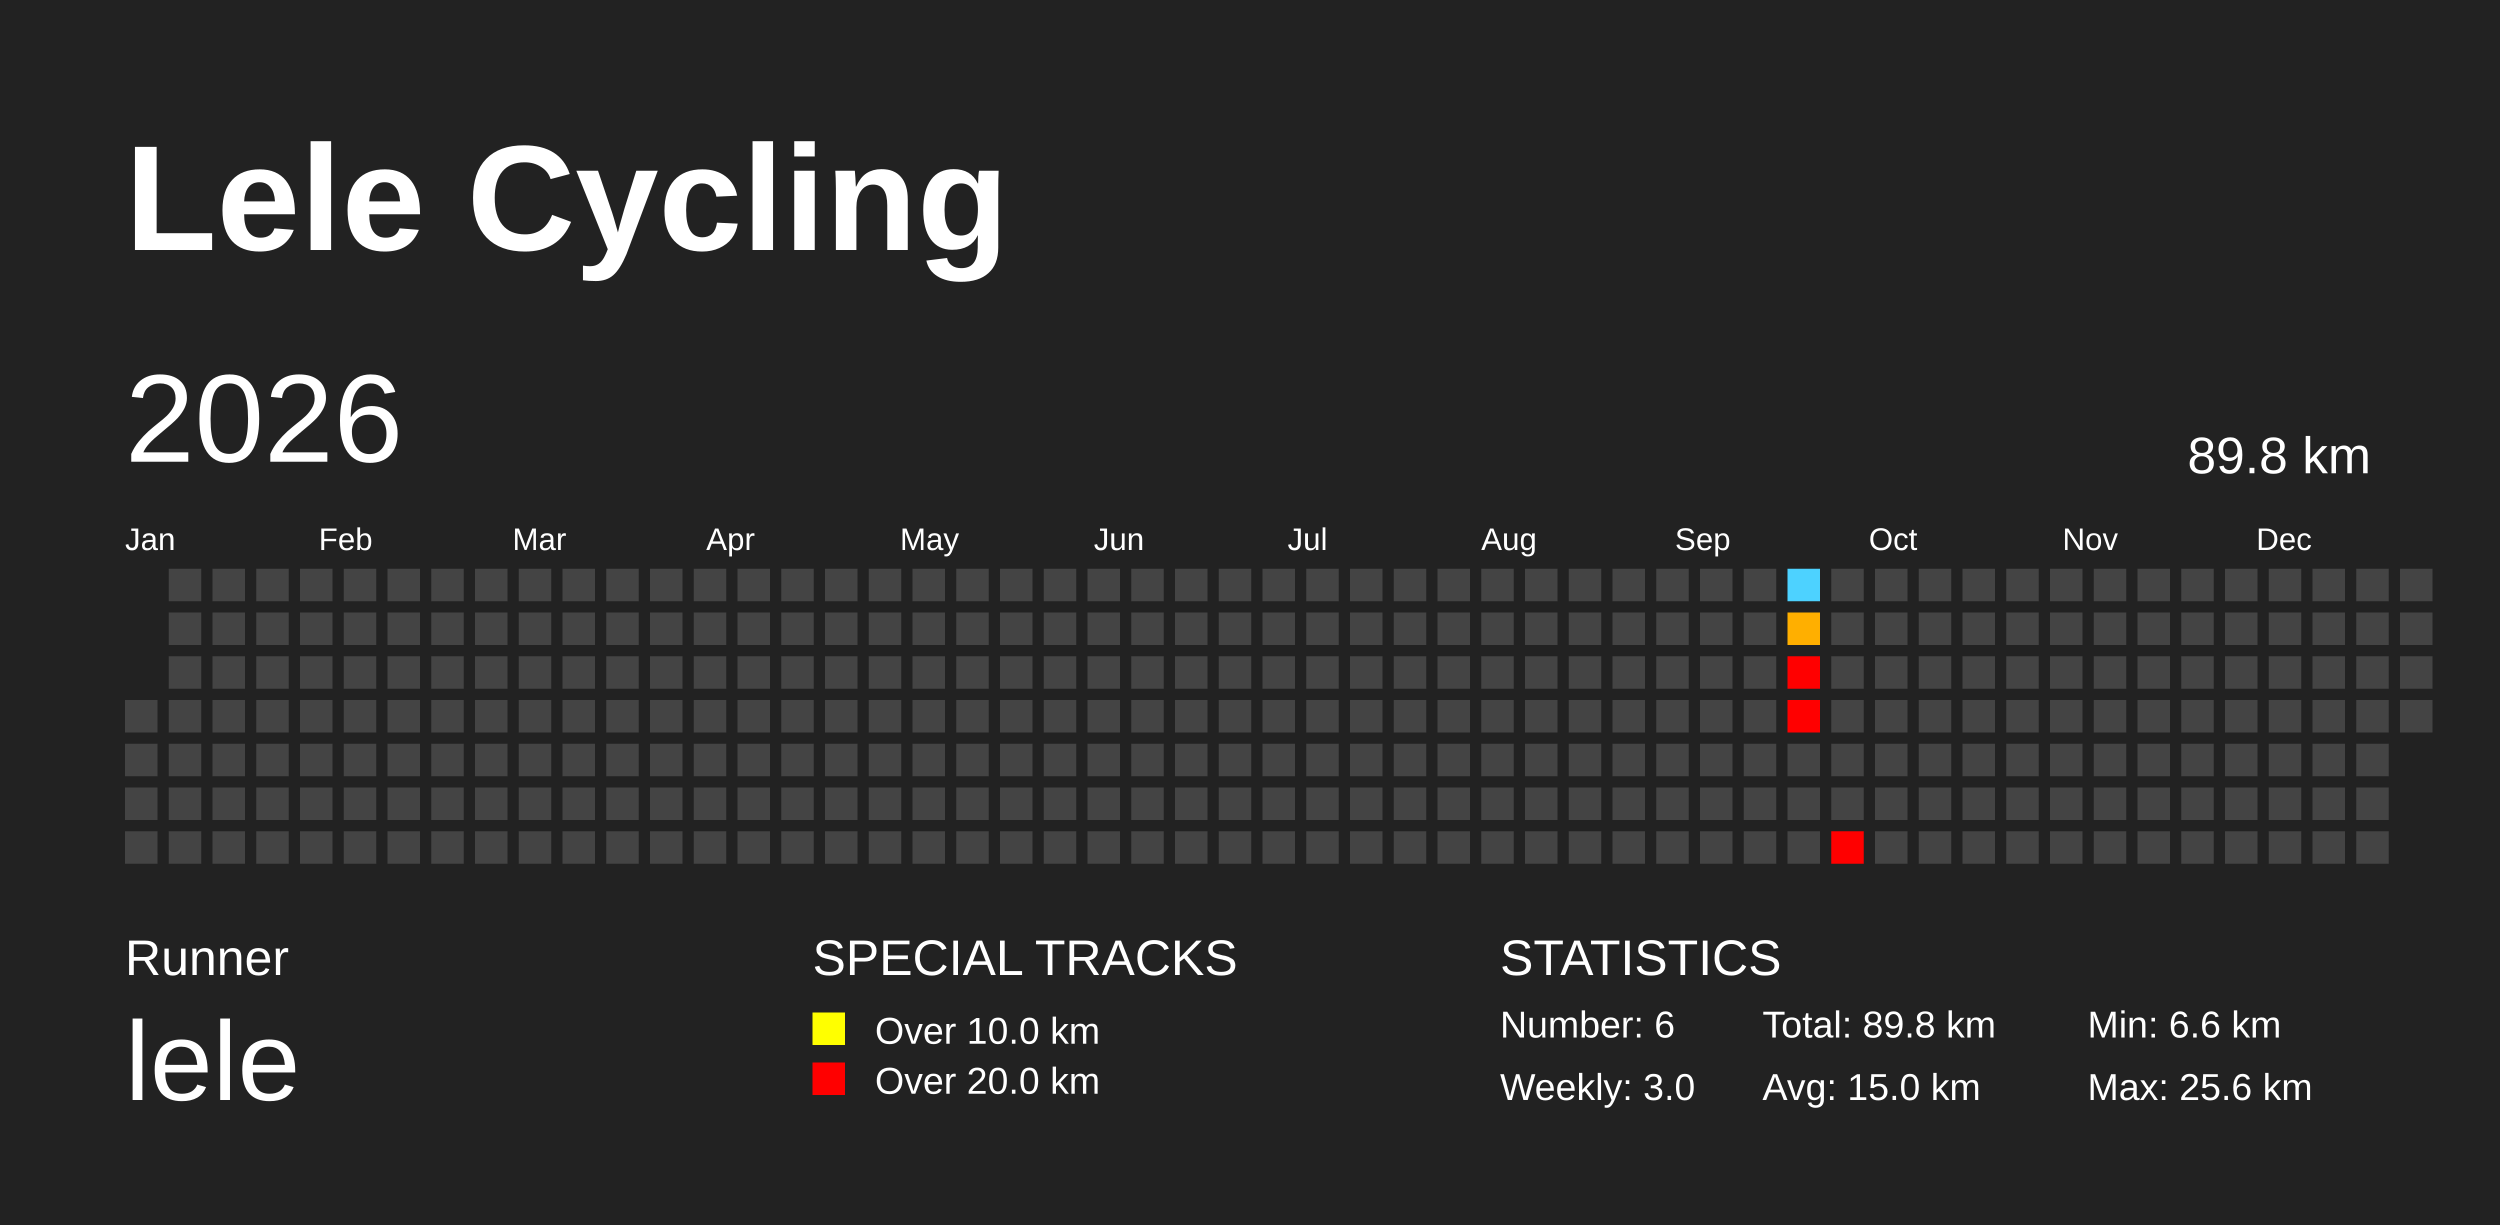
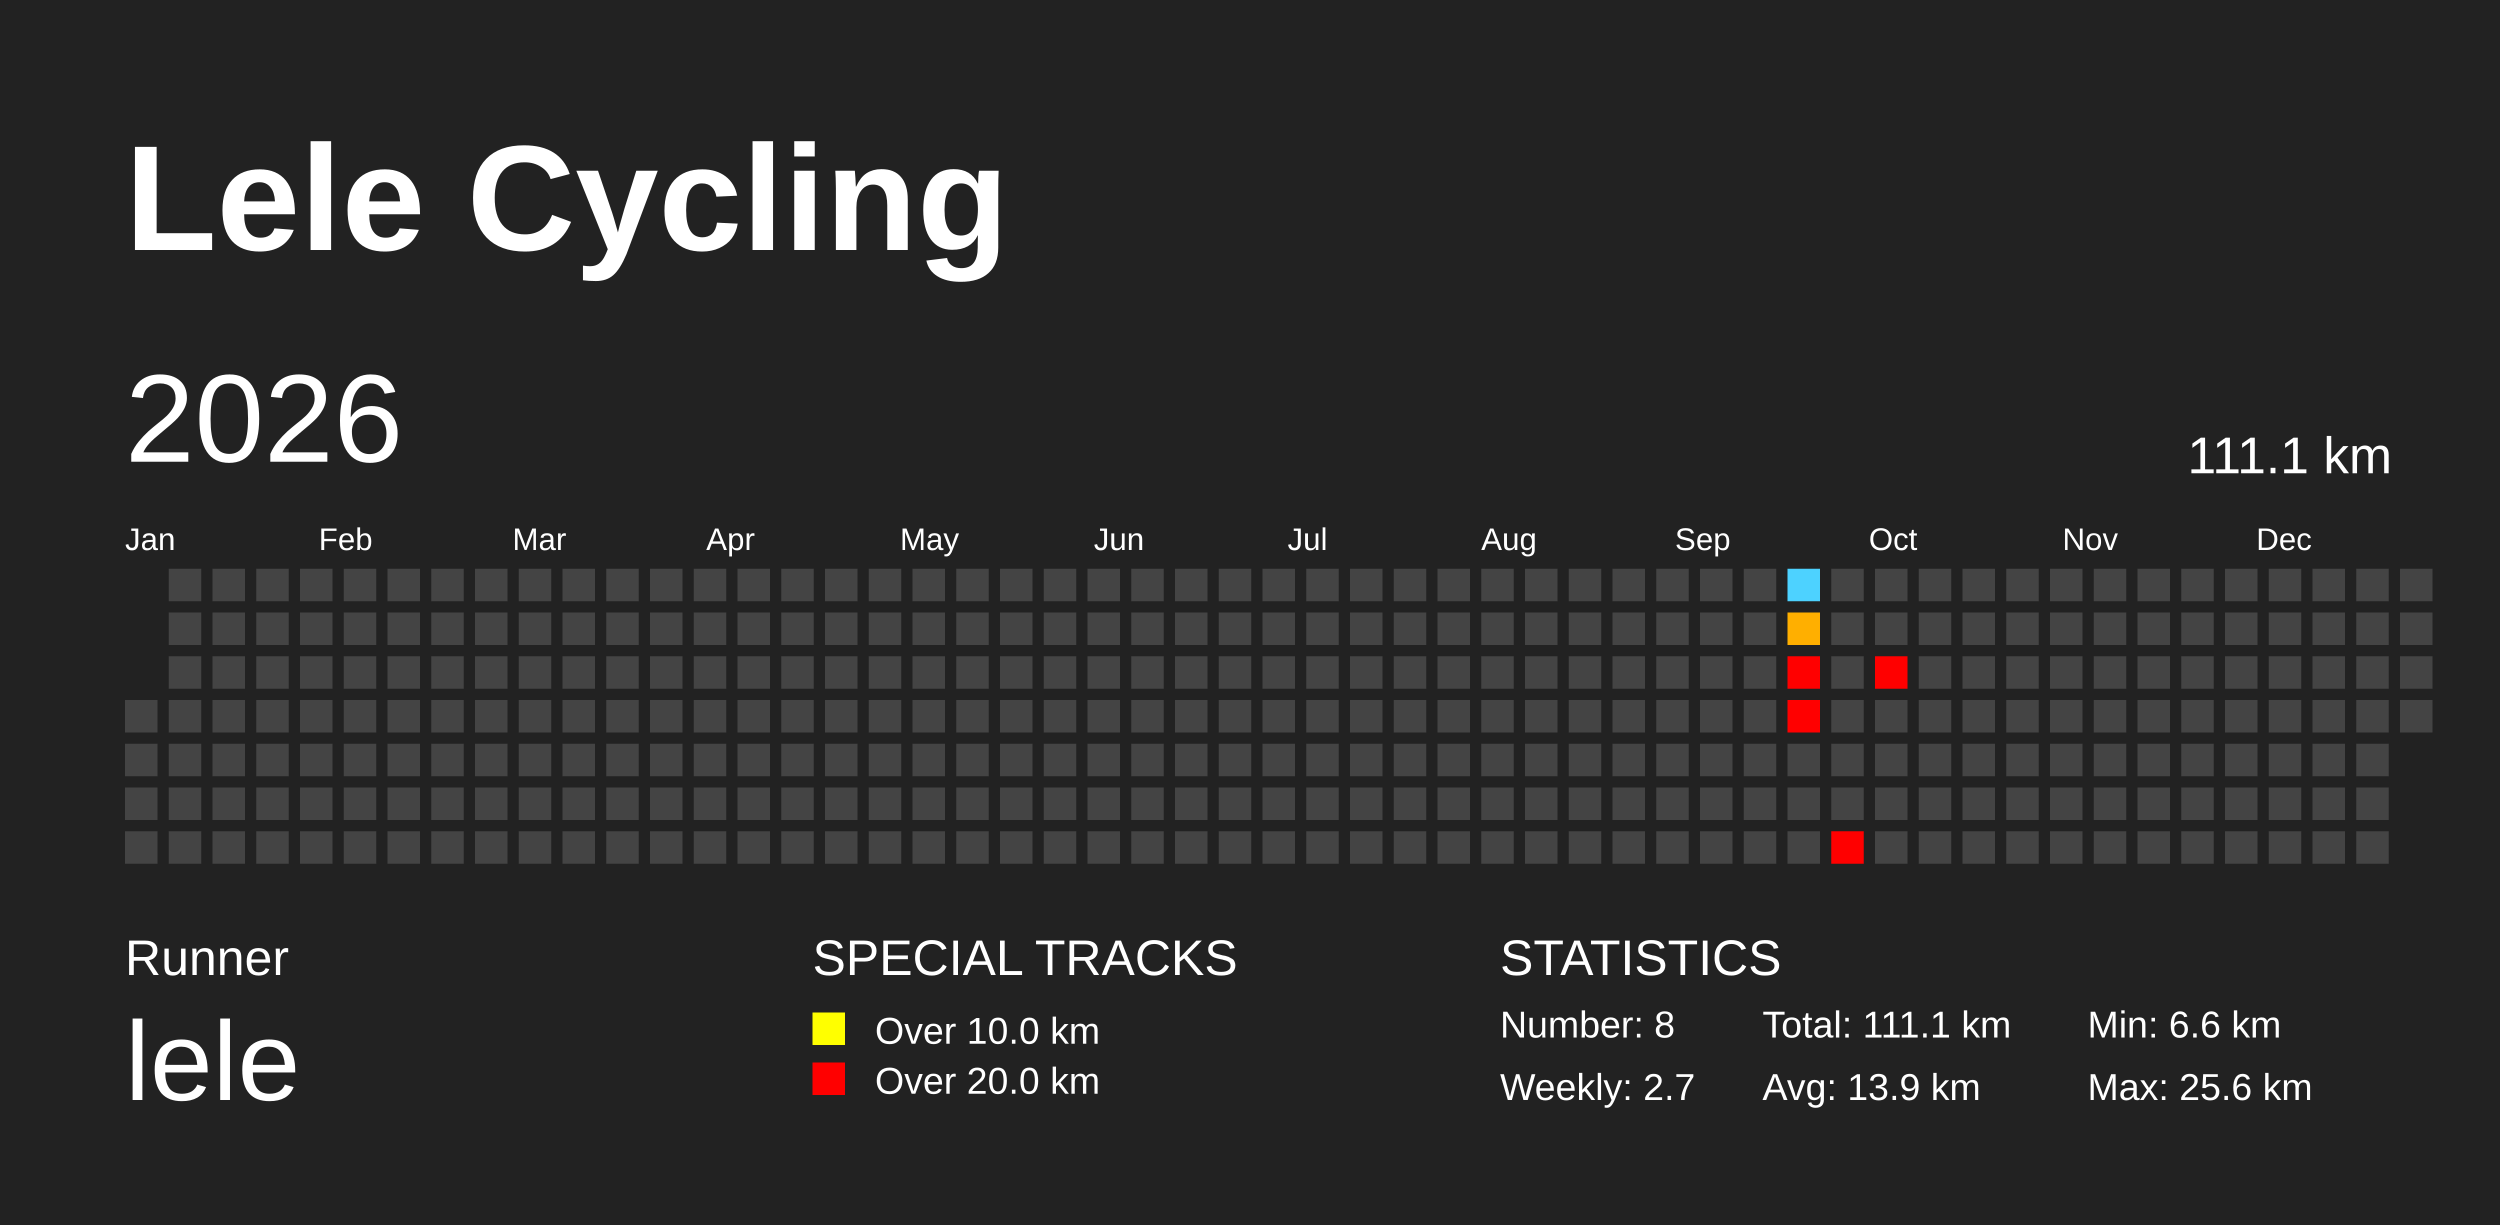
<svg xmlns="http://www.w3.org/2000/svg" baseProfile="full" height="98mm" version="1.1" viewBox="0,0,200,98" width="200mm">
  <defs>
    <pattern height="2" id="indoor-stripe" patternUnits="userSpaceOnUse" width="2">
      <line stroke="white" stroke-opacity="0.45" stroke-width="0.5" x1="0" x2="2" y1="2" y2="0" />
    </pattern>
  </defs>
  <rect fill="#222222" height="98" width="200" x="0" y="0" />
  <text fill="#FFFFFF" style="font-size:12px; font-family:Arial; font-weight:bold;" x="10" y="20">Lele Cycling</text>
  <text fill="#FFFFFF" style="font-size:4px; font-family:Arial" x="10" y="78">Runner</text>
  <text fill="#FFFFFF" style="font-size:9px; font-family:Arial" x="10" y="88">lele</text>
  <text fill="#FFFFFF" style="font-size:4px; font-family:Arial" x="65" y="78">SPECIAL TRACKS</text>
  <rect fill="yellow" height="2.6" width="2.6" x="65" y="81" />
  <text fill="#FFFFFF" style="font-size:3px; font-family:Arial" x="70" y="83.5">Over 10.0 km</text>
  <rect fill="red" height="2.6" width="2.6" x="65" y="85" />
  <text fill="#FFFFFF" style="font-size:3px; font-family:Arial" x="70" y="87.5">Over 20.0 km</text>
  <text fill="#FFFFFF" style="font-size:4px; font-family:Arial" x="120" y="78">STATISTICS</text>
-   <text fill="#FFFFFF" style="font-size:3px; font-family:Arial" x="120" y="83">Number: 6</text>
-   <text fill="#FFFFFF" style="font-size:3px; font-family:Arial" x="120" y="88">Weekly: 3.0</text>
-   <text fill="#FFFFFF" style="font-size:3px; font-family:Arial" x="141" y="83">Total: 89.8 km</text>
-   <text fill="#FFFFFF" style="font-size:3px; font-family:Arial" x="141" y="88">Avg: 15.0 km</text>
+   <text fill="#FFFFFF" style="font-size:3px; font-family:Arial" x="120" y="83">Number: 8</text>
+   <text fill="#FFFFFF" style="font-size:3px; font-family:Arial" x="120" y="88">Weekly: 2.7</text>
+   <text fill="#FFFFFF" style="font-size:3px; font-family:Arial" x="141" y="83">Total: 111.1 km</text>
+   <text fill="#FFFFFF" style="font-size:3px; font-family:Arial" x="141" y="88">Avg: 13.9 km</text>
  <text fill="#FFFFFF" style="font-size:3px; font-family:Arial" x="167" y="83">Min: 6.6 km</text>
  <text fill="#FFFFFF" style="font-size:3px; font-family:Arial" x="167" y="88">Max: 25.6 km</text>
  <text dominant-baseline="hanging" fill="#FFFFFF" style="font-size:10.0px; font-family:Arial;" x="10" y="30">2026</text>
-   <text dominant-baseline="hanging" fill="#FFFFFF" style="font-size:4.125px; font-family:Arial;" x="175" y="35">89.8 km</text>
+   <text dominant-baseline="hanging" fill="#FFFFFF" style="font-size:4.125px; font-family:Arial;" x="175" y="35">111.1 km</text>
  <text fill="#FFFFFF" style="font-size:2.5px; font-family:Arial" x="10.0" y="44">Jan</text>
  <text fill="#FFFFFF" style="font-size:2.5px; font-family:Arial" x="25.5" y="44">Feb</text>
  <text fill="#FFFFFF" style="font-size:2.5px; font-family:Arial" x="41.0" y="44">Mar</text>
  <text fill="#FFFFFF" style="font-size:2.5px; font-family:Arial" x="56.5" y="44">Apr</text>
  <text fill="#FFFFFF" style="font-size:2.5px; font-family:Arial" x="72.0" y="44">May</text>
  <text fill="#FFFFFF" style="font-size:2.5px; font-family:Arial" x="87.5" y="44">Jun</text>
  <text fill="#FFFFFF" style="font-size:2.5px; font-family:Arial" x="103.0" y="44">Jul</text>
  <text fill="#FFFFFF" style="font-size:2.5px; font-family:Arial" x="118.5" y="44">Aug</text>
  <text fill="#FFFFFF" style="font-size:2.5px; font-family:Arial" x="134.0" y="44">Sep</text>
  <text fill="#FFFFFF" style="font-size:2.5px; font-family:Arial" x="149.5" y="44">Oct</text>
  <text fill="#FFFFFF" style="font-size:2.5px; font-family:Arial" x="165.0" y="44">Nov</text>
  <text fill="#FFFFFF" style="font-size:2.5px; font-family:Arial" x="180.5" y="44">Dec</text>
  <rect fill="#444444" height="2.6" width="2.6" x="10.0" y="56.0" />
  <rect fill="#444444" height="2.6" width="2.6" x="10.0" y="59.5" />
  <rect fill="#444444" height="2.6" width="2.6" x="10.0" y="63.0" />
  <rect fill="#444444" height="2.6" width="2.6" x="10.0" y="66.5" />
  <rect fill="#444444" height="2.6" width="2.6" x="13.5" y="45.5" />
  <rect fill="#444444" height="2.6" width="2.6" x="13.5" y="49.0" />
  <rect fill="#444444" height="2.6" width="2.6" x="13.5" y="52.5" />
  <rect fill="#444444" height="2.6" width="2.6" x="13.5" y="56.0" />
  <rect fill="#444444" height="2.6" width="2.6" x="13.5" y="59.5" />
  <rect fill="#444444" height="2.6" width="2.6" x="13.5" y="63.0" />
  <rect fill="#444444" height="2.6" width="2.6" x="13.5" y="66.5" />
  <rect fill="#444444" height="2.6" width="2.6" x="17.0" y="45.5" />
  <rect fill="#444444" height="2.6" width="2.6" x="17.0" y="49.0" />
  <rect fill="#444444" height="2.6" width="2.6" x="17.0" y="52.5" />
  <rect fill="#444444" height="2.6" width="2.6" x="17.0" y="56.0" />
  <rect fill="#444444" height="2.6" width="2.6" x="17.0" y="59.5" />
  <rect fill="#444444" height="2.6" width="2.6" x="17.0" y="63.0" />
  <rect fill="#444444" height="2.6" width="2.6" x="17.0" y="66.5" />
  <rect fill="#444444" height="2.6" width="2.6" x="20.5" y="45.5" />
  <rect fill="#444444" height="2.6" width="2.6" x="20.5" y="49.0" />
  <rect fill="#444444" height="2.6" width="2.6" x="20.5" y="52.5" />
  <rect fill="#444444" height="2.6" width="2.6" x="20.5" y="56.0" />
  <rect fill="#444444" height="2.6" width="2.6" x="20.5" y="59.5" />
  <rect fill="#444444" height="2.6" width="2.6" x="20.5" y="63.0" />
  <rect fill="#444444" height="2.6" width="2.6" x="20.5" y="66.5" />
  <rect fill="#444444" height="2.6" width="2.6" x="24.0" y="45.5" />
  <rect fill="#444444" height="2.6" width="2.6" x="24.0" y="49.0" />
  <rect fill="#444444" height="2.6" width="2.6" x="24.0" y="52.5" />
  <rect fill="#444444" height="2.6" width="2.6" x="24.0" y="56.0" />
  <rect fill="#444444" height="2.6" width="2.6" x="24.0" y="59.5" />
  <rect fill="#444444" height="2.6" width="2.6" x="24.0" y="63.0" />
  <rect fill="#444444" height="2.6" width="2.6" x="24.0" y="66.5" />
  <rect fill="#444444" height="2.6" width="2.6" x="27.5" y="45.5" />
  <rect fill="#444444" height="2.6" width="2.6" x="27.5" y="49.0" />
  <rect fill="#444444" height="2.6" width="2.6" x="27.5" y="52.5" />
  <rect fill="#444444" height="2.6" width="2.6" x="27.5" y="56.0" />
  <rect fill="#444444" height="2.6" width="2.6" x="27.5" y="59.5" />
  <rect fill="#444444" height="2.6" width="2.6" x="27.5" y="63.0" />
  <rect fill="#444444" height="2.6" width="2.6" x="27.5" y="66.5" />
  <rect fill="#444444" height="2.6" width="2.6" x="31.0" y="45.5" />
  <rect fill="#444444" height="2.6" width="2.6" x="31.0" y="49.0" />
  <rect fill="#444444" height="2.6" width="2.6" x="31.0" y="52.5" />
  <rect fill="#444444" height="2.6" width="2.6" x="31.0" y="56.0" />
  <rect fill="#444444" height="2.6" width="2.6" x="31.0" y="59.5" />
  <rect fill="#444444" height="2.6" width="2.6" x="31.0" y="63.0" />
  <rect fill="#444444" height="2.6" width="2.6" x="31.0" y="66.5" />
  <rect fill="#444444" height="2.6" width="2.6" x="34.5" y="45.5" />
  <rect fill="#444444" height="2.6" width="2.6" x="34.5" y="49.0" />
  <rect fill="#444444" height="2.6" width="2.6" x="34.5" y="52.5" />
  <rect fill="#444444" height="2.6" width="2.6" x="34.5" y="56.0" />
  <rect fill="#444444" height="2.6" width="2.6" x="34.5" y="59.5" />
  <rect fill="#444444" height="2.6" width="2.6" x="34.5" y="63.0" />
  <rect fill="#444444" height="2.6" width="2.6" x="34.5" y="66.5" />
  <rect fill="#444444" height="2.6" width="2.6" x="38.0" y="45.5" />
  <rect fill="#444444" height="2.6" width="2.6" x="38.0" y="49.0" />
  <rect fill="#444444" height="2.6" width="2.6" x="38.0" y="52.5" />
  <rect fill="#444444" height="2.6" width="2.6" x="38.0" y="56.0" />
  <rect fill="#444444" height="2.6" width="2.6" x="38.0" y="59.5" />
  <rect fill="#444444" height="2.6" width="2.6" x="38.0" y="63.0" />
  <rect fill="#444444" height="2.6" width="2.6" x="38.0" y="66.5" />
  <rect fill="#444444" height="2.6" width="2.6" x="41.5" y="45.5" />
  <rect fill="#444444" height="2.6" width="2.6" x="41.5" y="49.0" />
  <rect fill="#444444" height="2.6" width="2.6" x="41.5" y="52.5" />
  <rect fill="#444444" height="2.6" width="2.6" x="41.5" y="56.0" />
  <rect fill="#444444" height="2.6" width="2.6" x="41.5" y="59.5" />
  <rect fill="#444444" height="2.6" width="2.6" x="41.5" y="63.0" />
  <rect fill="#444444" height="2.6" width="2.6" x="41.5" y="66.5" />
  <rect fill="#444444" height="2.6" width="2.6" x="45.0" y="45.5" />
  <rect fill="#444444" height="2.6" width="2.6" x="45.0" y="49.0" />
  <rect fill="#444444" height="2.6" width="2.6" x="45.0" y="52.5" />
  <rect fill="#444444" height="2.6" width="2.6" x="45.0" y="56.0" />
  <rect fill="#444444" height="2.6" width="2.6" x="45.0" y="59.5" />
  <rect fill="#444444" height="2.6" width="2.6" x="45.0" y="63.0" />
  <rect fill="#444444" height="2.6" width="2.6" x="45.0" y="66.5" />
  <rect fill="#444444" height="2.6" width="2.6" x="48.5" y="45.5" />
  <rect fill="#444444" height="2.6" width="2.6" x="48.5" y="49.0" />
  <rect fill="#444444" height="2.6" width="2.6" x="48.5" y="52.5" />
  <rect fill="#444444" height="2.6" width="2.6" x="48.5" y="56.0" />
  <rect fill="#444444" height="2.6" width="2.6" x="48.5" y="59.5" />
  <rect fill="#444444" height="2.6" width="2.6" x="48.5" y="63.0" />
  <rect fill="#444444" height="2.6" width="2.6" x="48.5" y="66.5" />
  <rect fill="#444444" height="2.6" width="2.6" x="52.0" y="45.5" />
  <rect fill="#444444" height="2.6" width="2.6" x="52.0" y="49.0" />
  <rect fill="#444444" height="2.6" width="2.6" x="52.0" y="52.5" />
  <rect fill="#444444" height="2.6" width="2.6" x="52.0" y="56.0" />
  <rect fill="#444444" height="2.6" width="2.6" x="52.0" y="59.5" />
  <rect fill="#444444" height="2.6" width="2.6" x="52.0" y="63.0" />
  <rect fill="#444444" height="2.6" width="2.6" x="52.0" y="66.5" />
  <rect fill="#444444" height="2.6" width="2.6" x="55.5" y="45.5" />
  <rect fill="#444444" height="2.6" width="2.6" x="55.5" y="49.0" />
  <rect fill="#444444" height="2.6" width="2.6" x="55.5" y="52.5" />
  <rect fill="#444444" height="2.6" width="2.6" x="55.5" y="56.0" />
  <rect fill="#444444" height="2.6" width="2.6" x="55.5" y="59.5" />
  <rect fill="#444444" height="2.6" width="2.6" x="55.5" y="63.0" />
  <rect fill="#444444" height="2.6" width="2.6" x="55.5" y="66.5" />
  <rect fill="#444444" height="2.6" width="2.6" x="59.0" y="45.5" />
  <rect fill="#444444" height="2.6" width="2.6" x="59.0" y="49.0" />
  <rect fill="#444444" height="2.6" width="2.6" x="59.0" y="52.5" />
  <rect fill="#444444" height="2.6" width="2.6" x="59.0" y="56.0" />
  <rect fill="#444444" height="2.6" width="2.6" x="59.0" y="59.5" />
  <rect fill="#444444" height="2.6" width="2.6" x="59.0" y="63.0" />
  <rect fill="#444444" height="2.6" width="2.6" x="59.0" y="66.5" />
  <rect fill="#444444" height="2.6" width="2.6" x="62.5" y="45.5" />
  <rect fill="#444444" height="2.6" width="2.6" x="62.5" y="49.0" />
  <rect fill="#444444" height="2.6" width="2.6" x="62.5" y="52.5" />
  <rect fill="#444444" height="2.6" width="2.6" x="62.5" y="56.0" />
  <rect fill="#444444" height="2.6" width="2.6" x="62.5" y="59.5" />
  <rect fill="#444444" height="2.6" width="2.6" x="62.5" y="63.0" />
  <rect fill="#444444" height="2.6" width="2.6" x="62.5" y="66.5" />
  <rect fill="#444444" height="2.6" width="2.6" x="66.0" y="45.5" />
  <rect fill="#444444" height="2.6" width="2.6" x="66.0" y="49.0" />
  <rect fill="#444444" height="2.6" width="2.6" x="66.0" y="52.5" />
  <rect fill="#444444" height="2.6" width="2.6" x="66.0" y="56.0" />
  <rect fill="#444444" height="2.6" width="2.6" x="66.0" y="59.5" />
  <rect fill="#444444" height="2.6" width="2.6" x="66.0" y="63.0" />
  <rect fill="#444444" height="2.6" width="2.6" x="66.0" y="66.5" />
  <rect fill="#444444" height="2.6" width="2.6" x="69.5" y="45.5" />
  <rect fill="#444444" height="2.6" width="2.6" x="69.5" y="49.0" />
  <rect fill="#444444" height="2.6" width="2.6" x="69.5" y="52.5" />
  <rect fill="#444444" height="2.6" width="2.6" x="69.5" y="56.0" />
  <rect fill="#444444" height="2.6" width="2.6" x="69.5" y="59.5" />
  <rect fill="#444444" height="2.6" width="2.6" x="69.5" y="63.0" />
  <rect fill="#444444" height="2.6" width="2.6" x="69.5" y="66.5" />
  <rect fill="#444444" height="2.6" width="2.6" x="73.0" y="45.5" />
  <rect fill="#444444" height="2.6" width="2.6" x="73.0" y="49.0" />
  <rect fill="#444444" height="2.6" width="2.6" x="73.0" y="52.5" />
  <rect fill="#444444" height="2.6" width="2.6" x="73.0" y="56.0" />
  <rect fill="#444444" height="2.6" width="2.6" x="73.0" y="59.5" />
  <rect fill="#444444" height="2.6" width="2.6" x="73.0" y="63.0" />
  <rect fill="#444444" height="2.6" width="2.6" x="73.0" y="66.5" />
  <rect fill="#444444" height="2.6" width="2.6" x="76.5" y="45.5" />
  <rect fill="#444444" height="2.6" width="2.6" x="76.5" y="49.0" />
  <rect fill="#444444" height="2.6" width="2.6" x="76.5" y="52.5" />
  <rect fill="#444444" height="2.6" width="2.6" x="76.5" y="56.0" />
  <rect fill="#444444" height="2.6" width="2.6" x="76.5" y="59.5" />
  <rect fill="#444444" height="2.6" width="2.6" x="76.5" y="63.0" />
  <rect fill="#444444" height="2.6" width="2.6" x="76.5" y="66.5" />
  <rect fill="#444444" height="2.6" width="2.6" x="80.0" y="45.5" />
  <rect fill="#444444" height="2.6" width="2.6" x="80.0" y="49.0" />
  <rect fill="#444444" height="2.6" width="2.6" x="80.0" y="52.5" />
  <rect fill="#444444" height="2.6" width="2.6" x="80.0" y="56.0" />
  <rect fill="#444444" height="2.6" width="2.6" x="80.0" y="59.5" />
  <rect fill="#444444" height="2.6" width="2.6" x="80.0" y="63.0" />
  <rect fill="#444444" height="2.6" width="2.6" x="80.0" y="66.5" />
  <rect fill="#444444" height="2.6" width="2.6" x="83.5" y="45.5" />
  <rect fill="#444444" height="2.6" width="2.6" x="83.5" y="49.0" />
  <rect fill="#444444" height="2.6" width="2.6" x="83.5" y="52.5" />
  <rect fill="#444444" height="2.6" width="2.6" x="83.5" y="56.0" />
  <rect fill="#444444" height="2.6" width="2.6" x="83.5" y="59.5" />
  <rect fill="#444444" height="2.6" width="2.6" x="83.5" y="63.0" />
  <rect fill="#444444" height="2.6" width="2.6" x="83.5" y="66.5" />
  <rect fill="#444444" height="2.6" width="2.6" x="87.0" y="45.5" />
  <rect fill="#444444" height="2.6" width="2.6" x="87.0" y="49.0" />
  <rect fill="#444444" height="2.6" width="2.6" x="87.0" y="52.5" />
  <rect fill="#444444" height="2.6" width="2.6" x="87.0" y="56.0" />
  <rect fill="#444444" height="2.6" width="2.6" x="87.0" y="59.5" />
  <rect fill="#444444" height="2.6" width="2.6" x="87.0" y="63.0" />
  <rect fill="#444444" height="2.6" width="2.6" x="87.0" y="66.5" />
  <rect fill="#444444" height="2.6" width="2.6" x="90.5" y="45.5" />
  <rect fill="#444444" height="2.6" width="2.6" x="90.5" y="49.0" />
  <rect fill="#444444" height="2.6" width="2.6" x="90.5" y="52.5" />
  <rect fill="#444444" height="2.6" width="2.6" x="90.5" y="56.0" />
  <rect fill="#444444" height="2.6" width="2.6" x="90.5" y="59.5" />
  <rect fill="#444444" height="2.6" width="2.6" x="90.5" y="63.0" />
  <rect fill="#444444" height="2.6" width="2.6" x="90.5" y="66.5" />
  <rect fill="#444444" height="2.6" width="2.6" x="94.0" y="45.5" />
  <rect fill="#444444" height="2.6" width="2.6" x="94.0" y="49.0" />
  <rect fill="#444444" height="2.6" width="2.6" x="94.0" y="52.5" />
  <rect fill="#444444" height="2.6" width="2.6" x="94.0" y="56.0" />
  <rect fill="#444444" height="2.6" width="2.6" x="94.0" y="59.5" />
  <rect fill="#444444" height="2.6" width="2.6" x="94.0" y="63.0" />
  <rect fill="#444444" height="2.6" width="2.6" x="94.0" y="66.5" />
  <rect fill="#444444" height="2.6" width="2.6" x="97.5" y="45.5" />
  <rect fill="#444444" height="2.6" width="2.6" x="97.5" y="49.0" />
  <rect fill="#444444" height="2.6" width="2.6" x="97.5" y="52.5" />
  <rect fill="#444444" height="2.6" width="2.6" x="97.5" y="56.0" />
  <rect fill="#444444" height="2.6" width="2.6" x="97.5" y="59.5" />
  <rect fill="#444444" height="2.6" width="2.6" x="97.5" y="63.0" />
  <rect fill="#444444" height="2.6" width="2.6" x="97.5" y="66.5" />
  <rect fill="#444444" height="2.6" width="2.6" x="101.0" y="45.5" />
  <rect fill="#444444" height="2.6" width="2.6" x="101.0" y="49.0" />
  <rect fill="#444444" height="2.6" width="2.6" x="101.0" y="52.5" />
  <rect fill="#444444" height="2.6" width="2.6" x="101.0" y="56.0" />
  <rect fill="#444444" height="2.6" width="2.6" x="101.0" y="59.5" />
  <rect fill="#444444" height="2.6" width="2.6" x="101.0" y="63.0" />
  <rect fill="#444444" height="2.6" width="2.6" x="101.0" y="66.5" />
  <rect fill="#444444" height="2.6" width="2.6" x="104.5" y="45.5" />
  <rect fill="#444444" height="2.6" width="2.6" x="104.5" y="49.0" />
  <rect fill="#444444" height="2.6" width="2.6" x="104.5" y="52.5" />
  <rect fill="#444444" height="2.6" width="2.6" x="104.5" y="56.0" />
  <rect fill="#444444" height="2.6" width="2.6" x="104.5" y="59.5" />
  <rect fill="#444444" height="2.6" width="2.6" x="104.5" y="63.0" />
  <rect fill="#444444" height="2.6" width="2.6" x="104.5" y="66.5" />
  <rect fill="#444444" height="2.6" width="2.6" x="108.0" y="45.5" />
  <rect fill="#444444" height="2.6" width="2.6" x="108.0" y="49.0" />
  <rect fill="#444444" height="2.6" width="2.6" x="108.0" y="52.5" />
  <rect fill="#444444" height="2.6" width="2.6" x="108.0" y="56.0" />
  <rect fill="#444444" height="2.6" width="2.6" x="108.0" y="59.5" />
  <rect fill="#444444" height="2.6" width="2.6" x="108.0" y="63.0" />
  <rect fill="#444444" height="2.6" width="2.6" x="108.0" y="66.5" />
  <rect fill="#444444" height="2.6" width="2.6" x="111.5" y="45.5" />
  <rect fill="#444444" height="2.6" width="2.6" x="111.5" y="49.0" />
  <rect fill="#444444" height="2.6" width="2.6" x="111.5" y="52.5" />
  <rect fill="#444444" height="2.6" width="2.6" x="111.5" y="56.0" />
  <rect fill="#444444" height="2.6" width="2.6" x="111.5" y="59.5" />
  <rect fill="#444444" height="2.6" width="2.6" x="111.5" y="63.0" />
  <rect fill="#444444" height="2.6" width="2.6" x="111.5" y="66.5" />
  <rect fill="#444444" height="2.6" width="2.6" x="115.0" y="45.5" />
  <rect fill="#444444" height="2.6" width="2.6" x="115.0" y="49.0" />
  <rect fill="#444444" height="2.6" width="2.6" x="115.0" y="52.5" />
  <rect fill="#444444" height="2.6" width="2.6" x="115.0" y="56.0" />
  <rect fill="#444444" height="2.6" width="2.6" x="115.0" y="59.5" />
  <rect fill="#444444" height="2.6" width="2.6" x="115.0" y="63.0" />
  <rect fill="#444444" height="2.6" width="2.6" x="115.0" y="66.5" />
  <rect fill="#444444" height="2.6" width="2.6" x="118.5" y="45.5" />
  <rect fill="#444444" height="2.6" width="2.6" x="118.5" y="49.0" />
  <rect fill="#444444" height="2.6" width="2.6" x="118.5" y="52.5" />
  <rect fill="#444444" height="2.6" width="2.6" x="118.5" y="56.0" />
  <rect fill="#444444" height="2.6" width="2.6" x="118.5" y="59.5" />
  <rect fill="#444444" height="2.6" width="2.6" x="118.5" y="63.0" />
  <rect fill="#444444" height="2.6" width="2.6" x="118.5" y="66.5" />
  <rect fill="#444444" height="2.6" width="2.6" x="122.0" y="45.5" />
  <rect fill="#444444" height="2.6" width="2.6" x="122.0" y="49.0" />
  <rect fill="#444444" height="2.6" width="2.6" x="122.0" y="52.5" />
  <rect fill="#444444" height="2.6" width="2.6" x="122.0" y="56.0" />
  <rect fill="#444444" height="2.6" width="2.6" x="122.0" y="59.5" />
  <rect fill="#444444" height="2.6" width="2.6" x="122.0" y="63.0" />
  <rect fill="#444444" height="2.6" width="2.6" x="122.0" y="66.5" />
  <rect fill="#444444" height="2.6" width="2.6" x="125.5" y="45.5" />
  <rect fill="#444444" height="2.6" width="2.6" x="125.5" y="49.0" />
  <rect fill="#444444" height="2.6" width="2.6" x="125.5" y="52.5" />
  <rect fill="#444444" height="2.6" width="2.6" x="125.5" y="56.0" />
  <rect fill="#444444" height="2.6" width="2.6" x="125.5" y="59.5" />
  <rect fill="#444444" height="2.6" width="2.6" x="125.5" y="63.0" />
  <rect fill="#444444" height="2.6" width="2.6" x="125.5" y="66.5" />
  <rect fill="#444444" height="2.6" width="2.6" x="129.0" y="45.5" />
  <rect fill="#444444" height="2.6" width="2.6" x="129.0" y="49.0" />
  <rect fill="#444444" height="2.6" width="2.6" x="129.0" y="52.5" />
  <rect fill="#444444" height="2.6" width="2.6" x="129.0" y="56.0" />
  <rect fill="#444444" height="2.6" width="2.6" x="129.0" y="59.5" />
  <rect fill="#444444" height="2.6" width="2.6" x="129.0" y="63.0" />
  <rect fill="#444444" height="2.6" width="2.6" x="129.0" y="66.5" />
  <rect fill="#444444" height="2.6" width="2.6" x="132.5" y="45.5" />
  <rect fill="#444444" height="2.6" width="2.6" x="132.5" y="49.0" />
  <rect fill="#444444" height="2.6" width="2.6" x="132.5" y="52.5" />
  <rect fill="#444444" height="2.6" width="2.6" x="132.5" y="56.0" />
  <rect fill="#444444" height="2.6" width="2.6" x="132.5" y="59.5" />
  <rect fill="#444444" height="2.6" width="2.6" x="132.5" y="63.0" />
  <rect fill="#444444" height="2.6" width="2.6" x="132.5" y="66.5" />
  <rect fill="#444444" height="2.6" width="2.6" x="136.0" y="45.5" />
  <rect fill="#444444" height="2.6" width="2.6" x="136.0" y="49.0" />
  <rect fill="#444444" height="2.6" width="2.6" x="136.0" y="52.5" />
  <rect fill="#444444" height="2.6" width="2.6" x="136.0" y="56.0" />
  <rect fill="#444444" height="2.6" width="2.6" x="136.0" y="59.5" />
  <rect fill="#444444" height="2.6" width="2.6" x="136.0" y="63.0" />
  <rect fill="#444444" height="2.6" width="2.6" x="136.0" y="66.5" />
  <rect fill="#444444" height="2.6" width="2.6" x="139.5" y="45.5" />
  <rect fill="#444444" height="2.6" width="2.6" x="139.5" y="49.0" />
  <rect fill="#444444" height="2.6" width="2.6" x="139.5" y="52.5" />
  <rect fill="#444444" height="2.6" width="2.6" x="139.5" y="56.0" />
  <rect fill="#444444" height="2.6" width="2.6" x="139.5" y="59.5" />
  <rect fill="#444444" height="2.6" width="2.6" x="139.5" y="63.0" />
  <rect fill="#444444" height="2.6" width="2.6" x="139.5" y="66.5" />
  <rect fill="#4dd2ff" height="2.6" width="2.6" x="143.0" y="45.5" />
  <rect fill="#ffaf00" height="2.6" width="2.6" x="143.0" y="49.0" />
  <rect fill="red" height="2.6" width="2.6" x="143.0" y="52.5" />
  <rect fill="red" height="2.6" width="2.6" x="143.0" y="56.0" />
  <rect fill="#444444" height="2.6" width="2.6" x="143.0" y="59.5" />
  <rect fill="#444444" height="2.6" width="2.6" x="143.0" y="63.0" />
  <rect fill="#444444" height="2.6" width="2.6" x="143.0" y="66.5" />
  <rect fill="#444444" height="2.6" width="2.6" x="146.5" y="45.5" />
  <rect fill="#444444" height="2.6" width="2.6" x="146.5" y="49.0" />
  <rect fill="#444444" height="2.6" width="2.6" x="146.5" y="52.5" />
  <rect fill="#444444" height="2.6" width="2.6" x="146.5" y="56.0" />
  <rect fill="#444444" height="2.6" width="2.6" x="146.5" y="59.5" />
  <rect fill="#444444" height="2.6" width="2.6" x="146.5" y="63.0" />
  <rect fill="red" height="2.6" width="2.6" x="146.5" y="66.5" />
  <rect fill="#444444" height="2.6" width="2.6" x="150.0" y="45.5" />
  <rect fill="#444444" height="2.6" width="2.6" x="150.0" y="49.0" />
-   <rect fill="#444444" height="2.6" width="2.6" x="150.0" y="52.5" />
+   <rect fill="red" height="2.6" width="2.6" x="150.0" y="52.5" />
  <rect fill="#444444" height="2.6" width="2.6" x="150.0" y="56.0" />
  <rect fill="#444444" height="2.6" width="2.6" x="150.0" y="59.5" />
  <rect fill="#444444" height="2.6" width="2.6" x="150.0" y="63.0" />
  <rect fill="#444444" height="2.6" width="2.6" x="150.0" y="66.5" />
  <rect fill="#444444" height="2.6" width="2.6" x="153.5" y="45.5" />
  <rect fill="#444444" height="2.6" width="2.6" x="153.5" y="49.0" />
  <rect fill="#444444" height="2.6" width="2.6" x="153.5" y="52.5" />
  <rect fill="#444444" height="2.6" width="2.6" x="153.5" y="56.0" />
  <rect fill="#444444" height="2.6" width="2.6" x="153.5" y="59.5" />
  <rect fill="#444444" height="2.6" width="2.6" x="153.5" y="63.0" />
  <rect fill="#444444" height="2.6" width="2.6" x="153.5" y="66.5" />
  <rect fill="#444444" height="2.6" width="2.6" x="157.0" y="45.5" />
  <rect fill="#444444" height="2.6" width="2.6" x="157.0" y="49.0" />
  <rect fill="#444444" height="2.6" width="2.6" x="157.0" y="52.5" />
  <rect fill="#444444" height="2.6" width="2.6" x="157.0" y="56.0" />
  <rect fill="#444444" height="2.6" width="2.6" x="157.0" y="59.5" />
  <rect fill="#444444" height="2.6" width="2.6" x="157.0" y="63.0" />
  <rect fill="#444444" height="2.6" width="2.6" x="157.0" y="66.5" />
  <rect fill="#444444" height="2.6" width="2.6" x="160.5" y="45.5" />
  <rect fill="#444444" height="2.6" width="2.6" x="160.5" y="49.0" />
  <rect fill="#444444" height="2.6" width="2.6" x="160.5" y="52.5" />
  <rect fill="#444444" height="2.6" width="2.6" x="160.5" y="56.0" />
  <rect fill="#444444" height="2.6" width="2.6" x="160.5" y="59.5" />
  <rect fill="#444444" height="2.6" width="2.6" x="160.5" y="63.0" />
  <rect fill="#444444" height="2.6" width="2.6" x="160.5" y="66.5" />
  <rect fill="#444444" height="2.6" width="2.6" x="164.0" y="45.5" />
  <rect fill="#444444" height="2.6" width="2.6" x="164.0" y="49.0" />
  <rect fill="#444444" height="2.6" width="2.6" x="164.0" y="52.5" />
  <rect fill="#444444" height="2.6" width="2.6" x="164.0" y="56.0" />
  <rect fill="#444444" height="2.6" width="2.6" x="164.0" y="59.5" />
  <rect fill="#444444" height="2.6" width="2.6" x="164.0" y="63.0" />
  <rect fill="#444444" height="2.6" width="2.6" x="164.0" y="66.5" />
  <rect fill="#444444" height="2.6" width="2.6" x="167.5" y="45.5" />
  <rect fill="#444444" height="2.6" width="2.6" x="167.5" y="49.0" />
  <rect fill="#444444" height="2.6" width="2.6" x="167.5" y="52.5" />
  <rect fill="#444444" height="2.6" width="2.6" x="167.5" y="56.0" />
  <rect fill="#444444" height="2.6" width="2.6" x="167.5" y="59.5" />
  <rect fill="#444444" height="2.6" width="2.6" x="167.5" y="63.0" />
  <rect fill="#444444" height="2.6" width="2.6" x="167.5" y="66.5" />
  <rect fill="#444444" height="2.6" width="2.6" x="171.0" y="45.5" />
  <rect fill="#444444" height="2.6" width="2.6" x="171.0" y="49.0" />
  <rect fill="#444444" height="2.6" width="2.6" x="171.0" y="52.5" />
  <rect fill="#444444" height="2.6" width="2.6" x="171.0" y="56.0" />
  <rect fill="#444444" height="2.6" width="2.6" x="171.0" y="59.5" />
  <rect fill="#444444" height="2.6" width="2.6" x="171.0" y="63.0" />
  <rect fill="#444444" height="2.6" width="2.6" x="171.0" y="66.5" />
  <rect fill="#444444" height="2.6" width="2.6" x="174.5" y="45.5" />
  <rect fill="#444444" height="2.6" width="2.6" x="174.5" y="49.0" />
  <rect fill="#444444" height="2.6" width="2.6" x="174.5" y="52.5" />
  <rect fill="#444444" height="2.6" width="2.6" x="174.5" y="56.0" />
  <rect fill="#444444" height="2.6" width="2.6" x="174.5" y="59.5" />
  <rect fill="#444444" height="2.6" width="2.6" x="174.5" y="63.0" />
  <rect fill="#444444" height="2.6" width="2.6" x="174.5" y="66.5" />
  <rect fill="#444444" height="2.6" width="2.6" x="178.0" y="45.5" />
  <rect fill="#444444" height="2.6" width="2.6" x="178.0" y="49.0" />
  <rect fill="#444444" height="2.6" width="2.6" x="178.0" y="52.5" />
  <rect fill="#444444" height="2.6" width="2.6" x="178.0" y="56.0" />
  <rect fill="#444444" height="2.6" width="2.6" x="178.0" y="59.5" />
  <rect fill="#444444" height="2.6" width="2.6" x="178.0" y="63.0" />
  <rect fill="#444444" height="2.6" width="2.6" x="178.0" y="66.5" />
  <rect fill="#444444" height="2.6" width="2.6" x="181.5" y="45.5" />
  <rect fill="#444444" height="2.6" width="2.6" x="181.5" y="49.0" />
  <rect fill="#444444" height="2.6" width="2.6" x="181.5" y="52.5" />
  <rect fill="#444444" height="2.6" width="2.6" x="181.5" y="56.0" />
  <rect fill="#444444" height="2.6" width="2.6" x="181.5" y="59.5" />
  <rect fill="#444444" height="2.6" width="2.6" x="181.5" y="63.0" />
  <rect fill="#444444" height="2.6" width="2.6" x="181.5" y="66.5" />
  <rect fill="#444444" height="2.6" width="2.6" x="185.0" y="45.5" />
  <rect fill="#444444" height="2.6" width="2.6" x="185.0" y="49.0" />
  <rect fill="#444444" height="2.6" width="2.6" x="185.0" y="52.5" />
  <rect fill="#444444" height="2.6" width="2.6" x="185.0" y="56.0" />
  <rect fill="#444444" height="2.6" width="2.6" x="185.0" y="59.5" />
  <rect fill="#444444" height="2.6" width="2.6" x="185.0" y="63.0" />
  <rect fill="#444444" height="2.6" width="2.6" x="185.0" y="66.5" />
  <rect fill="#444444" height="2.6" width="2.6" x="188.5" y="45.5" />
  <rect fill="#444444" height="2.6" width="2.6" x="188.5" y="49.0" />
  <rect fill="#444444" height="2.6" width="2.6" x="188.5" y="52.5" />
  <rect fill="#444444" height="2.6" width="2.6" x="188.5" y="56.0" />
  <rect fill="#444444" height="2.6" width="2.6" x="188.5" y="59.5" />
  <rect fill="#444444" height="2.6" width="2.6" x="188.5" y="63.0" />
  <rect fill="#444444" height="2.6" width="2.6" x="188.5" y="66.5" />
  <rect fill="#444444" height="2.6" width="2.6" x="192.0" y="45.5" />
  <rect fill="#444444" height="2.6" width="2.6" x="192.0" y="49.0" />
  <rect fill="#444444" height="2.6" width="2.6" x="192.0" y="52.5" />
  <rect fill="#444444" height="2.6" width="2.6" x="192.0" y="56.0" />
</svg>
